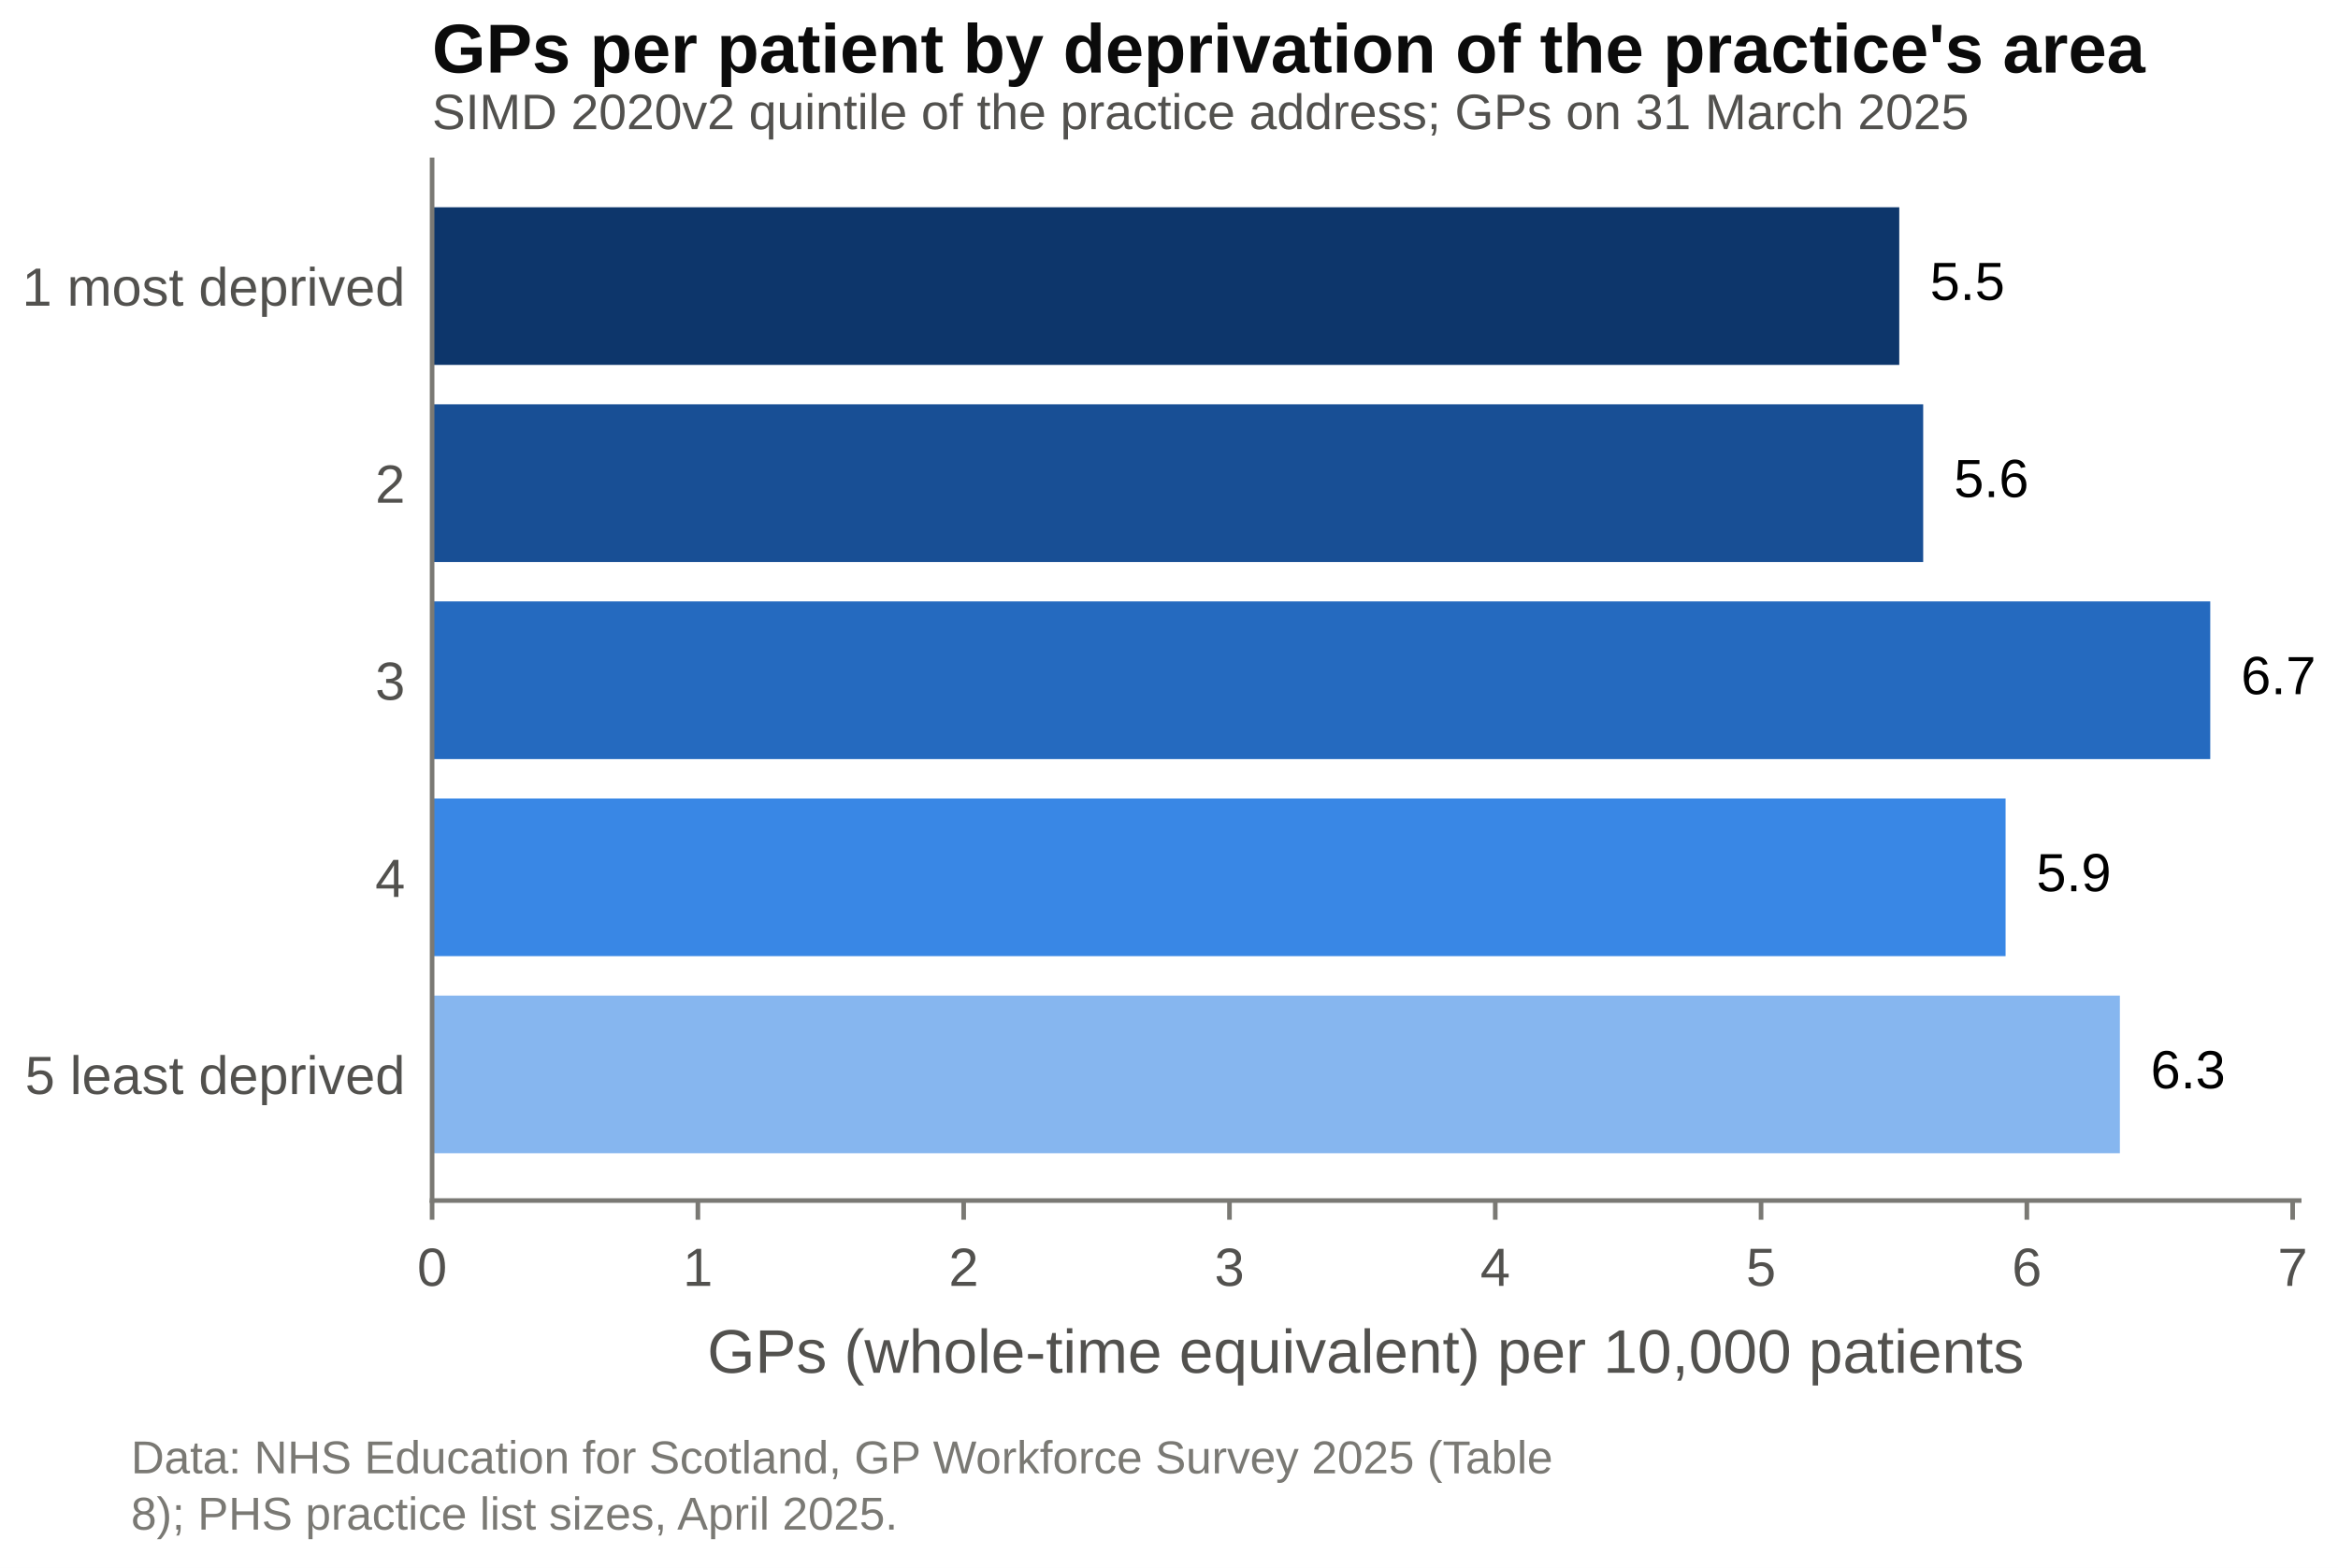
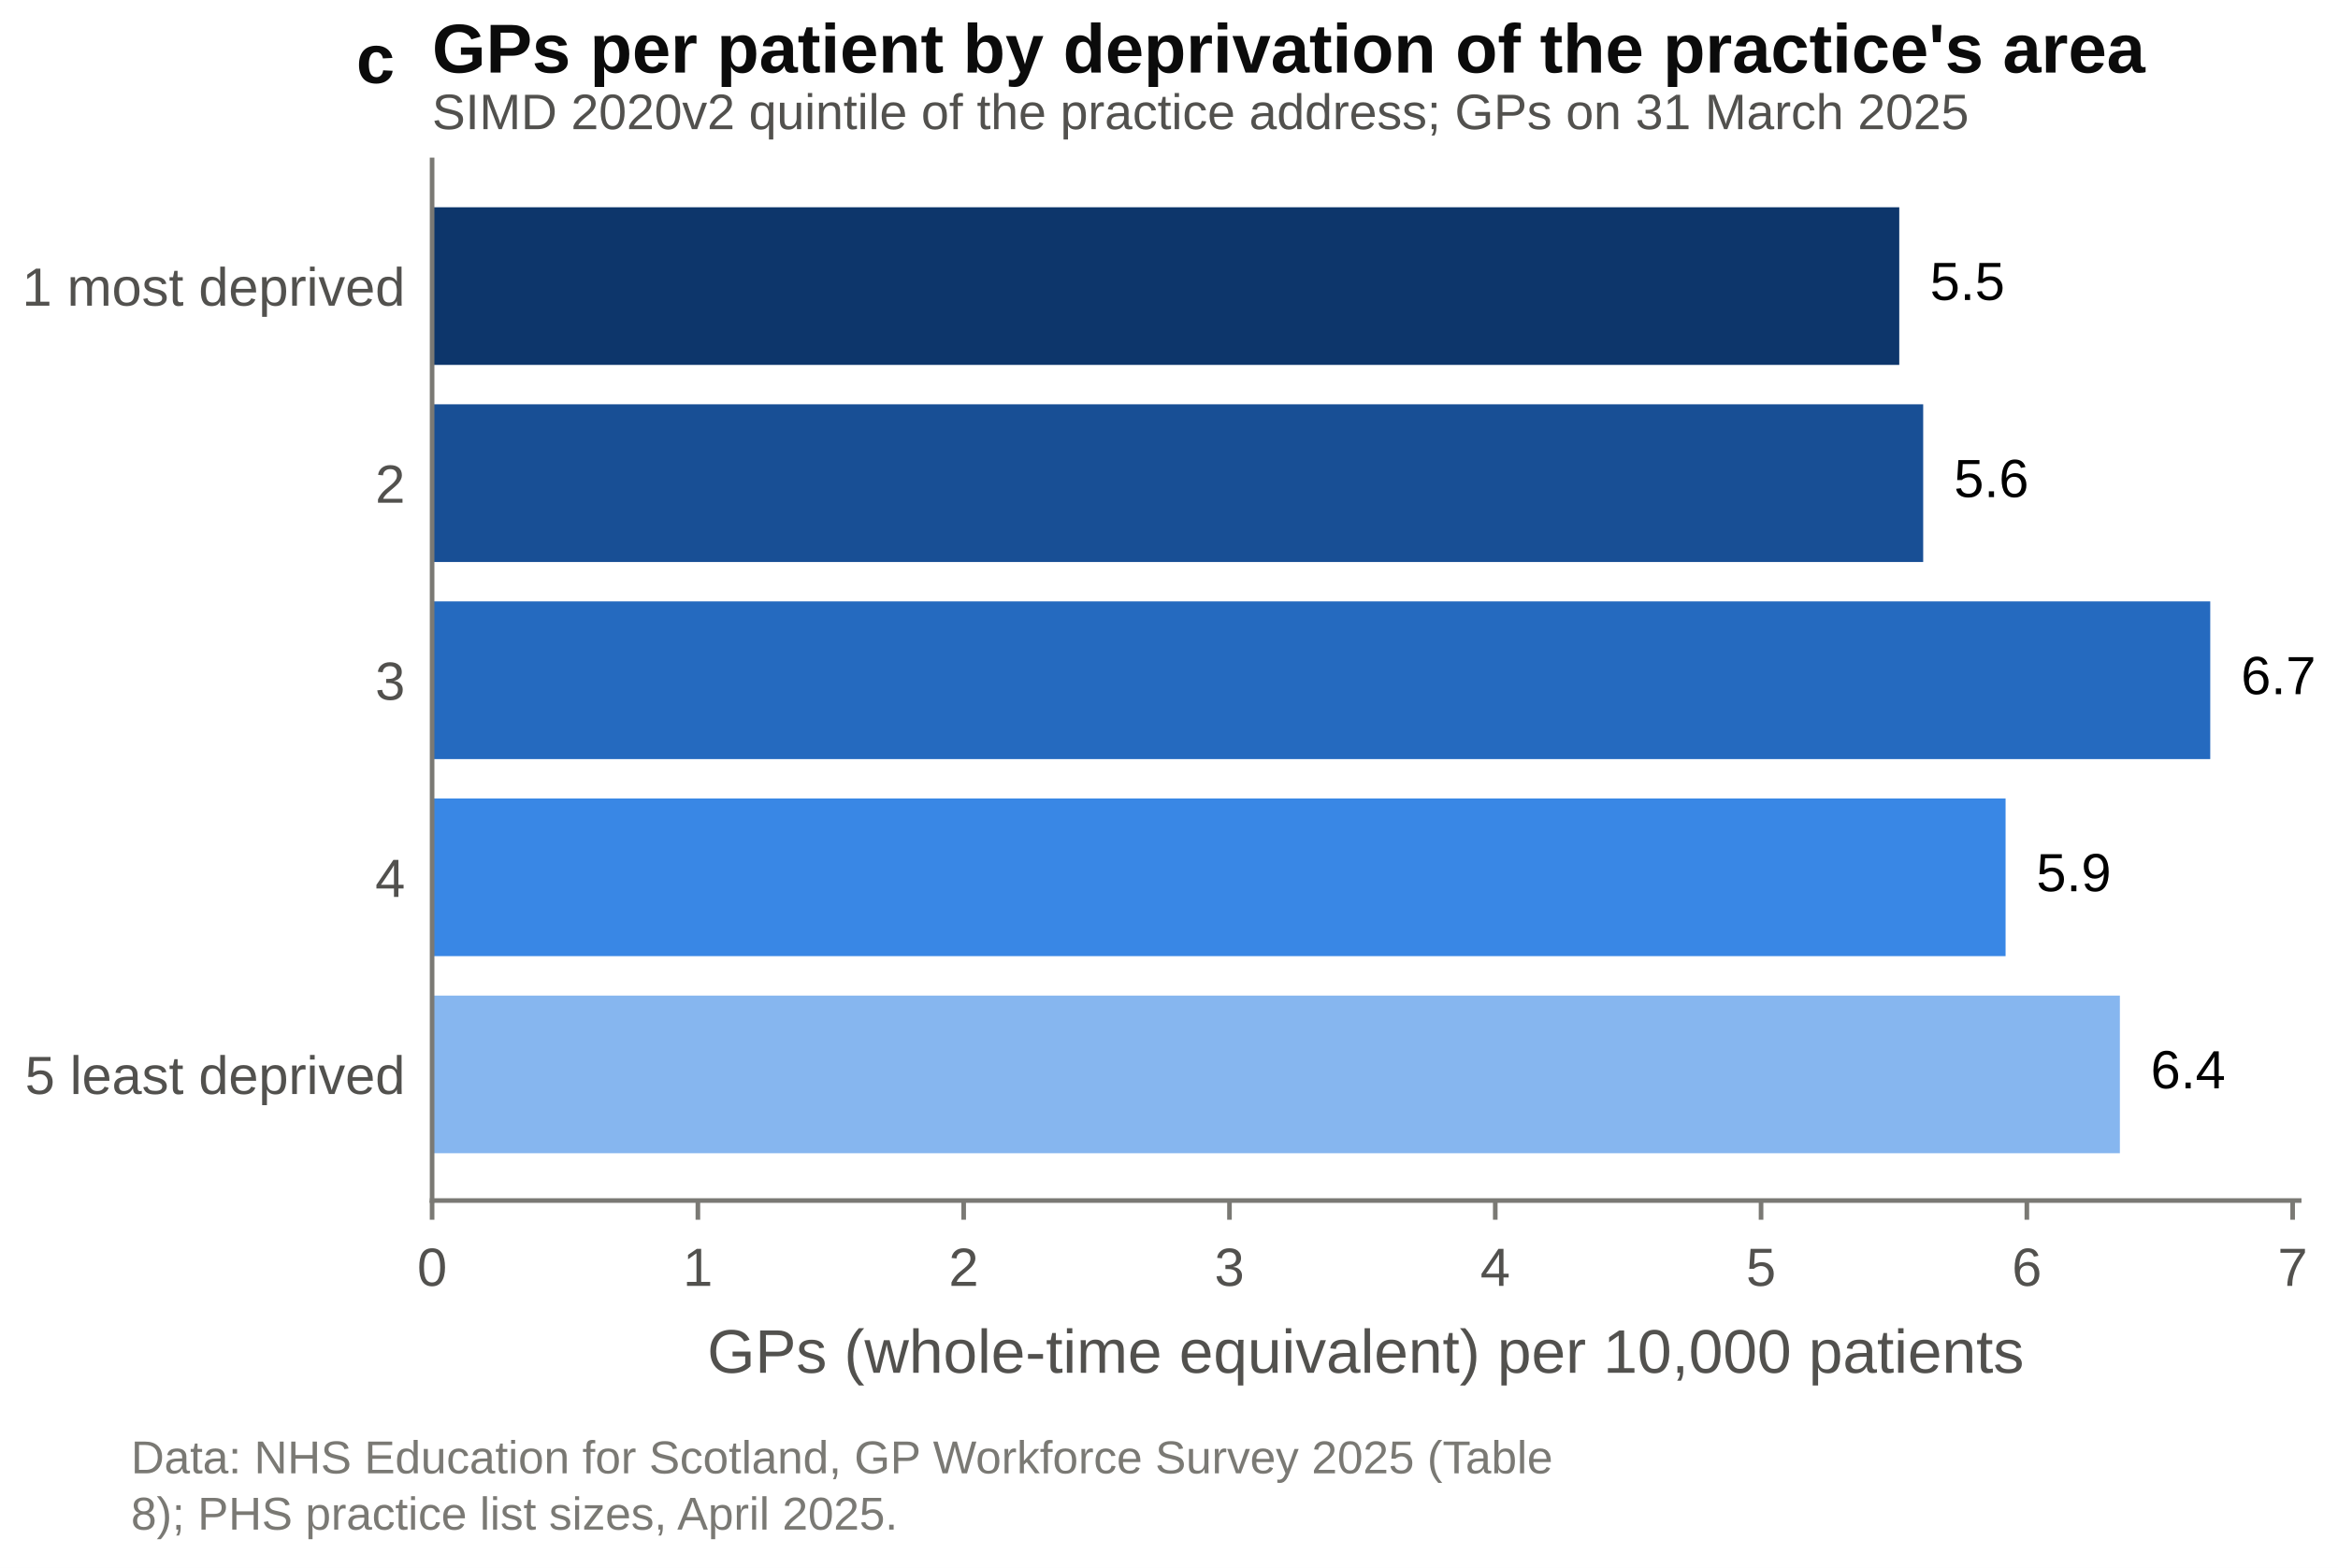
<svg xmlns="http://www.w3.org/2000/svg" xmlns:xlink="http://www.w3.org/1999/xlink" width="303.982pt" height="203.906pt" viewBox="0 0 303.982 203.906" version="1.1">
  <defs>
    <style type="text/css">*{stroke-linejoin: round; stroke-linecap: butt}</style>
  </defs>
  <g id="figure_1">
    <g id="patch_1">
      <path d="M 0 203.906  L 303.982 203.906  L 303.982 0  L 0 0  z " style="fill: #ffffff" />
    </g>
    <g id="axes_1">
      <g id="patch_2">
        <path d="M 56.18 156.125  L 298.932 156.125  L 298.932 20.799  L 56.18 20.799  z " style="fill: #ffffff" />
      </g>
      <g id="matplotlib.axis_1">
        <g id="xtick_1">
          <g id="line2d_1">
            <defs>
-               <path id="ma735819a6d" d="M 0 0  L 0 2.5  " style="stroke: #7a7974; stroke-width: 0.6" />
+               <path id="m2f8d702df4" d="M 0 0  L 0 2.5  " style="stroke: #7a7974; stroke-width: 0.6" />
            </defs>
            <g>
-               <use xlink:href="#ma735819a6d" x="56.18" y="156.125" style="fill: #7a7974; stroke: #7a7974; stroke-width: 0.6" />
+               <use xlink:href="#m2f8d702df4" x="56.18" y="156.125" style="fill: #7a7974; stroke: #7a7974; stroke-width: 0.6" />
            </g>
          </g>
          <g id="text_1">
            <text style="font-size: 7px; font-family: 'Arial', 'Helvetica', 'DejaVu Sans', sans-serif; text-anchor: middle; fill: #52514e" x="56.18" y="167.221" transform="rotate(-0 56.17953 167.2215)">0</text>
          </g>
        </g>
        <g id="xtick_2">
          <g id="line2d_2">
            <g>
-               <use xlink:href="#ma735819a6d" x="90.737" y="156.125" style="fill: #7a7974; stroke: #7a7974; stroke-width: 0.6" />
+               <use xlink:href="#m2f8d702df4" x="90.737" y="156.125" style="fill: #7a7974; stroke: #7a7974; stroke-width: 0.6" />
            </g>
          </g>
          <g id="text_2">
            <text style="font-size: 7px; font-family: 'Arial', 'Helvetica', 'DejaVu Sans', sans-serif; text-anchor: middle; fill: #52514e" x="90.737" y="167.221" transform="rotate(-0 90.73743 167.2215)">1</text>
          </g>
        </g>
        <g id="xtick_3">
          <g id="line2d_3">
            <g>
-               <use xlink:href="#ma735819a6d" x="125.295" y="156.125" style="fill: #7a7974; stroke: #7a7974; stroke-width: 0.6" />
+               <use xlink:href="#m2f8d702df4" x="125.295" y="156.125" style="fill: #7a7974; stroke: #7a7974; stroke-width: 0.6" />
            </g>
          </g>
          <g id="text_3">
            <text style="font-size: 7px; font-family: 'Arial', 'Helvetica', 'DejaVu Sans', sans-serif; text-anchor: middle; fill: #52514e" x="125.295" y="167.221" transform="rotate(-0 125.2953 167.2215)">2</text>
          </g>
        </g>
        <g id="xtick_4">
          <g id="line2d_4">
            <g>
-               <use xlink:href="#ma735819a6d" x="159.853" y="156.125" style="fill: #7a7974; stroke: #7a7974; stroke-width: 0.6" />
+               <use xlink:href="#m2f8d702df4" x="159.853" y="156.125" style="fill: #7a7974; stroke: #7a7974; stroke-width: 0.6" />
            </g>
          </g>
          <g id="text_4">
            <text style="font-size: 7px; font-family: 'Arial', 'Helvetica', 'DejaVu Sans', sans-serif; text-anchor: middle; fill: #52514e" x="159.853" y="167.221" transform="rotate(-0 159.8532 167.2215)">3</text>
          </g>
        </g>
        <g id="xtick_5">
          <g id="line2d_5">
            <g>
-               <use xlink:href="#ma735819a6d" x="194.411" y="156.125" style="fill: #7a7974; stroke: #7a7974; stroke-width: 0.6" />
+               <use xlink:href="#m2f8d702df4" x="194.411" y="156.125" style="fill: #7a7974; stroke: #7a7974; stroke-width: 0.6" />
            </g>
          </g>
          <g id="text_5">
            <text style="font-size: 7px; font-family: 'Arial', 'Helvetica', 'DejaVu Sans', sans-serif; text-anchor: middle; fill: #52514e" x="194.411" y="167.221" transform="rotate(-0 194.4111 167.2215)">4</text>
          </g>
        </g>
        <g id="xtick_6">
          <g id="line2d_6">
            <g>
-               <use xlink:href="#ma735819a6d" x="228.969" y="156.125" style="fill: #7a7974; stroke: #7a7974; stroke-width: 0.6" />
+               <use xlink:href="#m2f8d702df4" x="228.969" y="156.125" style="fill: #7a7974; stroke: #7a7974; stroke-width: 0.6" />
            </g>
          </g>
          <g id="text_6">
            <text style="font-size: 7px; font-family: 'Arial', 'Helvetica', 'DejaVu Sans', sans-serif; text-anchor: middle; fill: #52514e" x="228.969" y="167.221" transform="rotate(-0 228.969 167.2215)">5</text>
          </g>
        </g>
        <g id="xtick_7">
          <g id="line2d_7">
            <g>
-               <use xlink:href="#ma735819a6d" x="263.527" y="156.125" style="fill: #7a7974; stroke: #7a7974; stroke-width: 0.6" />
+               <use xlink:href="#m2f8d702df4" x="263.527" y="156.125" style="fill: #7a7974; stroke: #7a7974; stroke-width: 0.6" />
            </g>
          </g>
          <g id="text_7">
            <text style="font-size: 7px; font-family: 'Arial', 'Helvetica', 'DejaVu Sans', sans-serif; text-anchor: middle; fill: #52514e" x="263.527" y="167.221" transform="rotate(-0 263.5269 167.2215)">6</text>
          </g>
        </g>
        <g id="xtick_8">
          <g id="line2d_8">
            <g>
-               <use xlink:href="#ma735819a6d" x="298.085" y="156.125" style="fill: #7a7974; stroke: #7a7974; stroke-width: 0.6" />
+               <use xlink:href="#m2f8d702df4" x="298.085" y="156.125" style="fill: #7a7974; stroke: #7a7974; stroke-width: 0.6" />
            </g>
          </g>
          <g id="text_8">
            <text style="font-size: 7px; font-family: 'Arial', 'Helvetica', 'DejaVu Sans', sans-serif; text-anchor: middle; fill: #52514e" x="298.085" y="167.221" transform="rotate(-0 298.0848 167.2215)">7</text>
          </g>
        </g>
        <g id="text_9">
          <text style="font-size: 8px; font-family: 'Arial', 'Helvetica', 'DejaVu Sans', sans-serif; text-anchor: middle; fill: #52514e" x="177.556" y="178.519" transform="rotate(-0 177.5555 178.5188)">GPs (whole-time equivalent) per 10,000 patients</text>
        </g>
      </g>
      <g id="matplotlib.axis_2">
        <g id="ytick_1">
          <g id="line2d_9" />
          <g id="text_10">
            <text style="font-size: 7px; font-family: 'Arial', 'Helvetica', 'DejaVu Sans', sans-serif; text-anchor: end; fill: #52514e" x="52.68" y="39.751" transform="rotate(-0 52.67953 39.75053)">1 most deprived</text>
          </g>
        </g>
        <g id="ytick_2">
          <g id="line2d_10" />
          <g id="text_11">
            <text style="font-size: 7px; font-family: 'Arial', 'Helvetica', 'DejaVu Sans', sans-serif; text-anchor: end; fill: #52514e" x="52.68" y="65.38" transform="rotate(-0 52.67953 65.38045)">2</text>
          </g>
        </g>
        <g id="ytick_3">
          <g id="line2d_11" />
          <g id="text_12">
            <text style="font-size: 7px; font-family: 'Arial', 'Helvetica', 'DejaVu Sans', sans-serif; text-anchor: end; fill: #52514e" x="52.68" y="91.01" transform="rotate(-0 52.67953 91.01037)">3</text>
          </g>
        </g>
        <g id="ytick_4">
          <g id="line2d_12" />
          <g id="text_13">
            <text style="font-size: 7px; font-family: 'Arial', 'Helvetica', 'DejaVu Sans', sans-serif; text-anchor: end; fill: #52514e" x="52.68" y="116.64" transform="rotate(-0 52.67953 116.6403)">4</text>
          </g>
        </g>
        <g id="ytick_5">
          <g id="line2d_13" />
          <g id="text_14">
            <text style="font-size: 7px; font-family: 'Arial', 'Helvetica', 'DejaVu Sans', sans-serif; text-anchor: end; fill: #52514e" x="52.68" y="142.27" transform="rotate(-0 52.67953 142.2702)">5 least deprived</text>
          </g>
        </g>
      </g>
      <g id="patch_3">
-         <path d="M 56.18 26.95  L 246.939 26.95  L 246.939 47.454  L 56.18 47.454  z " clip-path="url(#p3330acacc4)" style="fill: #0d366b" />
+         <path d="M 56.18 26.95  L 246.939 26.95  L 246.939 47.454  L 56.18 47.454  z " clip-path="url(#p5c80c08f8b)" style="fill: #0d366b" />
      </g>
      <g id="patch_4">
-         <path d="M 56.18 52.58  L 250.049 52.58  L 250.049 73.084  L 56.18 73.084  z " clip-path="url(#p3330acacc4)" style="fill: #184f95" />
+         <path d="M 56.18 52.58  L 250.049 52.58  L 250.049 73.084  L 56.18 73.084  z " clip-path="url(#p5c80c08f8b)" style="fill: #184f95" />
      </g>
      <g id="patch_5">
-         <path d="M 56.18 78.21  L 287.372 78.21  L 287.372 98.714  L 56.18 98.714  z " clip-path="url(#p3330acacc4)" style="fill: #256abf" />
+         <path d="M 56.18 78.21  L 287.372 78.21  L 287.372 98.714  L 56.18 98.714  z " clip-path="url(#p5c80c08f8b)" style="fill: #256abf" />
      </g>
      <g id="patch_6">
-         <path d="M 56.18 103.84  L 260.762 103.84  L 260.762 124.344  L 56.18 124.344  z " clip-path="url(#p3330acacc4)" style="fill: #3987e5" />
+         <path d="M 56.18 103.84  L 260.762 103.84  L 260.762 124.344  L 56.18 124.344  z " clip-path="url(#p5c80c08f8b)" style="fill: #3987e5" />
      </g>
      <g id="patch_7">
-         <path d="M 56.18 129.47  L 275.622 129.47  L 275.622 149.974  L 56.18 149.974  z " clip-path="url(#p3330acacc4)" style="fill: #86b6ef" />
+         <path d="M 56.18 129.47  L 275.622 129.47  L 275.622 149.974  L 56.18 149.974  z " clip-path="url(#p5c80c08f8b)" style="fill: #86b6ef" />
      </g>
      <g id="patch_8">
        <path d="M 56.18 156.125  L 56.18 20.799  " style="fill: none; stroke: #7a7974; stroke-width: 0.6; stroke-linejoin: miter; stroke-linecap: square" />
      </g>
      <g id="patch_9">
        <path d="M 56.18 156.125  L 298.932 156.125  " style="fill: none; stroke: #7a7974; stroke-width: 0.6; stroke-linejoin: miter; stroke-linecap: square" />
      </g>
      <g id="text_15">
        <text style="font-size: 7px; font-family: 'Arial', 'Helvetica', 'DejaVu Sans', sans-serif; text-anchor: start" x="250.939" y="39.014" transform="rotate(-0 250.9391 39.01396)">5.5</text>
      </g>
      <g id="text_16">
        <text style="font-size: 7px; font-family: 'Arial', 'Helvetica', 'DejaVu Sans', sans-serif; text-anchor: start" x="254.049" y="64.644" transform="rotate(-0 254.0494 64.64388)">5.6</text>
      </g>
      <g id="text_17">
        <text style="font-size: 7px; font-family: 'Arial', 'Helvetica', 'DejaVu Sans', sans-serif; text-anchor: start" x="291.372" y="90.274" transform="rotate(-0 291.3719 90.2738)">6.7</text>
      </g>
      <g id="text_18">
        <text style="font-size: 7px; font-family: 'Arial', 'Helvetica', 'DejaVu Sans', sans-serif; text-anchor: start" x="264.762" y="115.904" transform="rotate(-0 264.7623 115.9037)">5.9</text>
      </g>
      <g id="text_19">
-         <text style="font-size: 7px; font-family: 'Arial', 'Helvetica', 'DejaVu Sans', sans-serif; text-anchor: start" x="279.622" y="141.534" transform="rotate(-0 279.6222 141.5336)">6.3</text>
+         <text style="font-size: 7px; font-family: 'Arial', 'Helvetica', 'DejaVu Sans', sans-serif; text-anchor: start" x="279.622" y="141.534" transform="rotate(-0 279.6222 141.5336)">6.4</text>
      </g>
      <g id="text_20">
+         <text style="font-weight: 700; font-size: 9px; font-family: 'Arial', 'Helvetica', 'DejaVu Sans', sans-serif; text-anchor: end; fill: #0b0b0b" x="51.324" y="10.786" transform="rotate(-0 51.32449 10.78568)">c</text>
+       </g>
+       <g id="text_21">
        <text style="font-weight: 700; font-size: 9px; font-family: 'Arial', 'Helvetica', 'DejaVu Sans', sans-serif; text-anchor: start; fill: #0b0b0b" x="56.18" y="9.432" transform="rotate(-0 56.17953 9.432246)">GPs per patient by deprivation of the practice's area</text>
      </g>
-       <g id="text_21">
+       <g id="text_22">
        <text style="font-size: 6.5px; font-family: 'Arial', 'Helvetica', 'DejaVu Sans', sans-serif; text-anchor: start; fill: #52514e" x="56.18" y="16.799" transform="rotate(-0 56.17953 16.79928)">SIMD 2020v2 quintile of the practice address; GPs on 31 March 2025</text>
      </g>
    </g>
-     <g id="text_22">
+     <g id="text_23">
      <text style="font-size: 6px; font-family: 'Arial', 'Helvetica', 'DejaVu Sans', sans-serif; fill: #7a7974" transform="translate(17.02599 191.5988)">Data: NHS Education for Scotland, GP Workforce Survey 2025 (Table</text>
      <text style="font-size: 6px; font-family: 'Arial', 'Helvetica', 'DejaVu Sans', sans-serif; fill: #7a7974" transform="translate(17.02599 198.9189)">8); PHS practice list sizes, April 2025.</text>
    </g>
  </g>
  <defs>
-     <clipPath id="p3330acacc4">
+     <clipPath id="p5c80c08f8b">
      <rect x="56.18" y="20.799" width="242.752" height="135.326" />
    </clipPath>
  </defs>
</svg>
